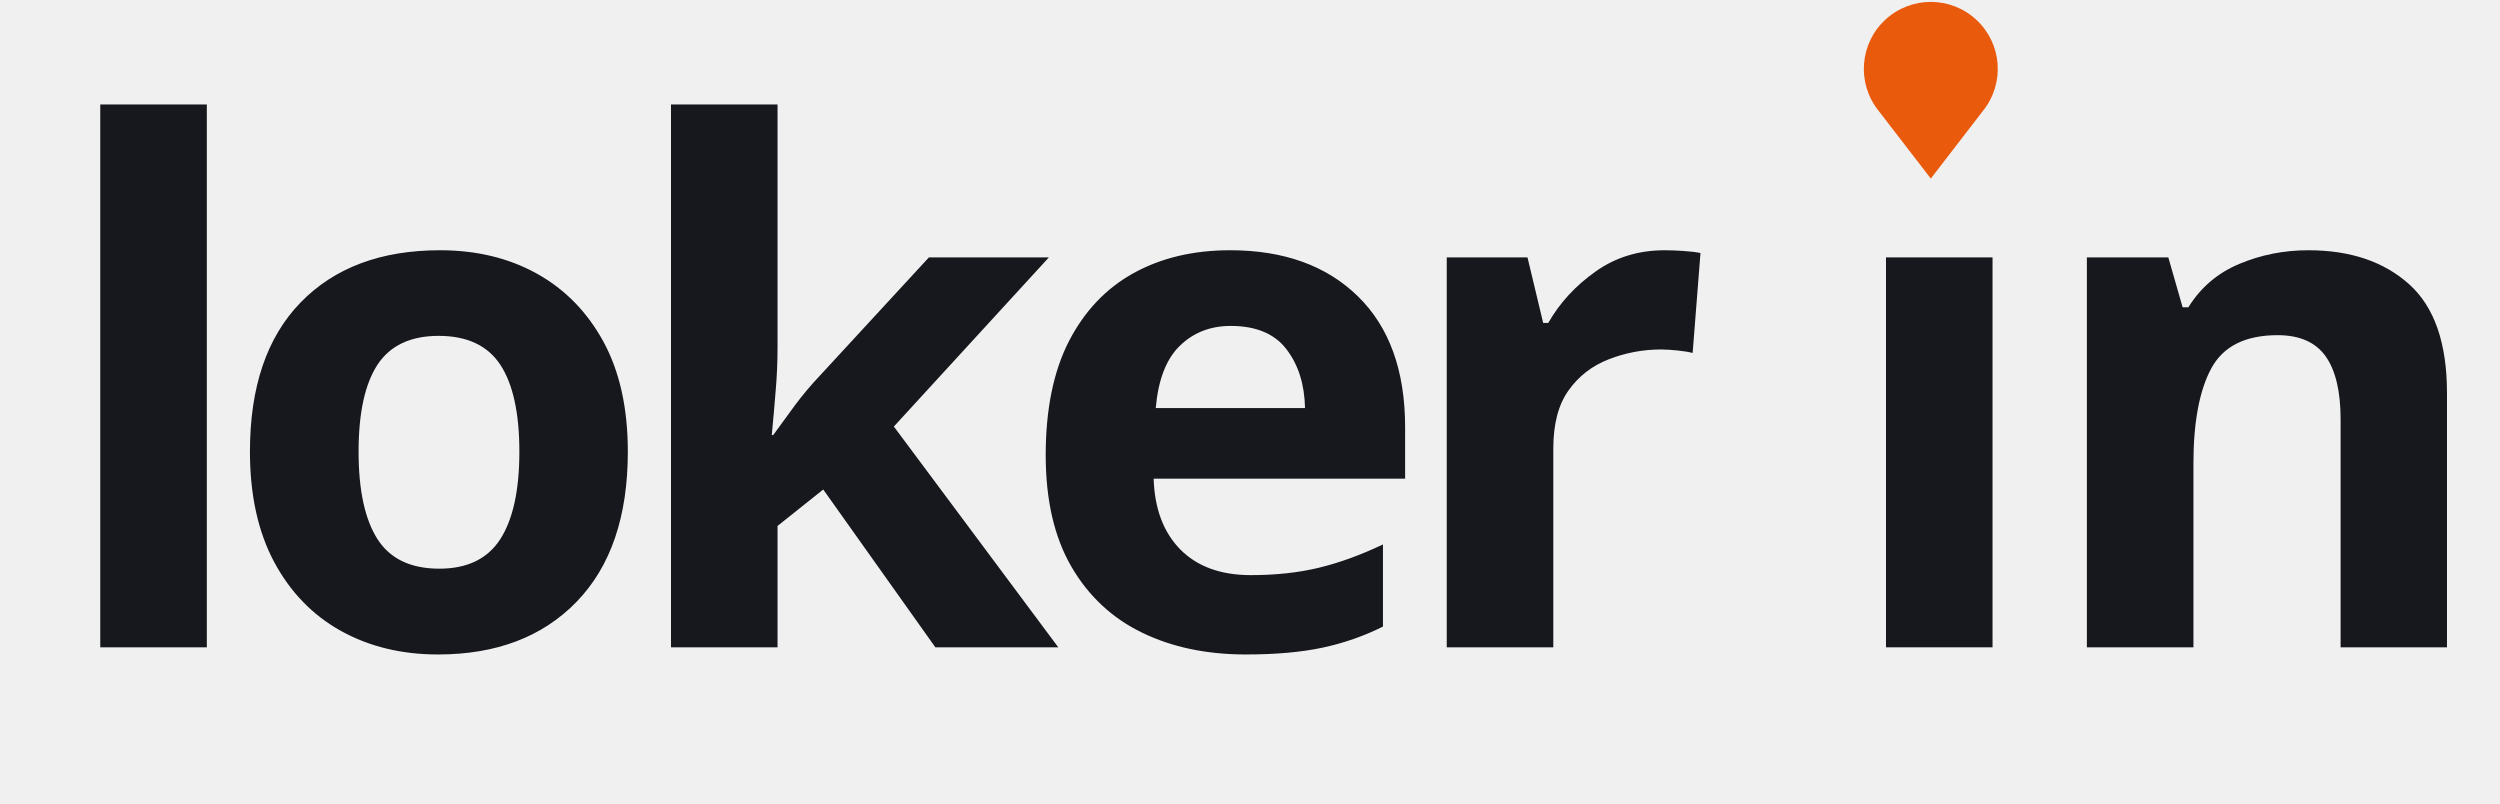
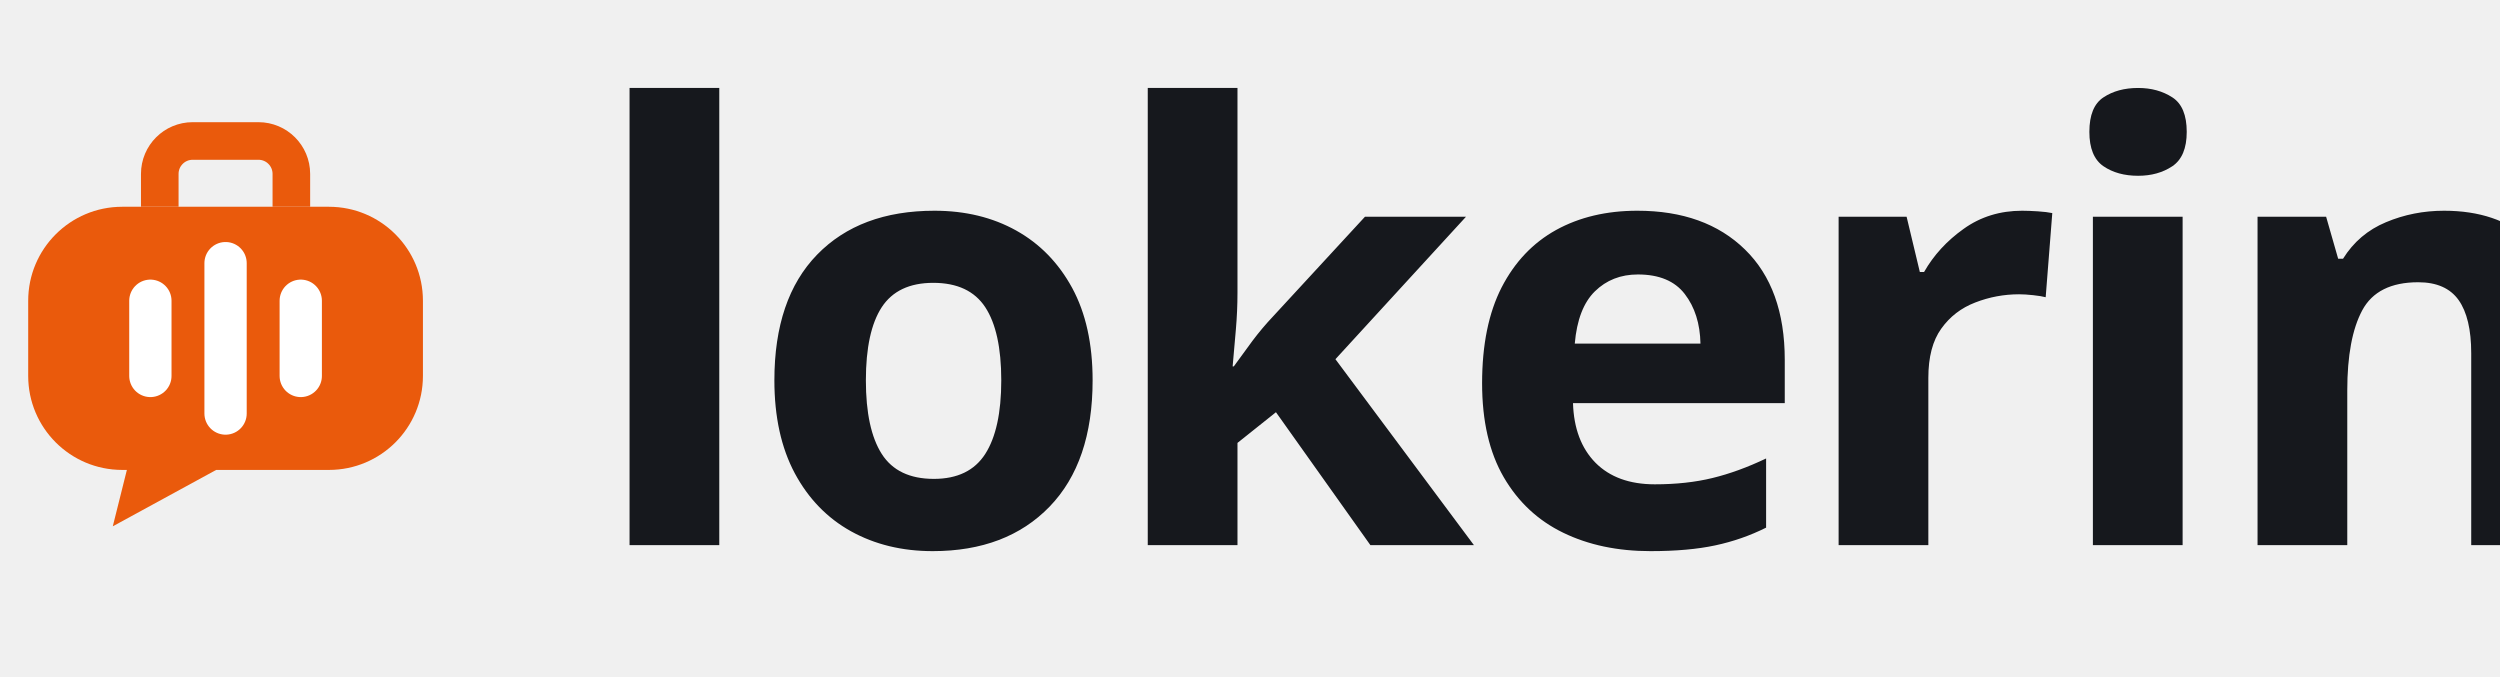
- <svg xmlns="http://www.w3.org/2000/svg" viewBox="0 0 224 72" role="img" aria-labelledby="title">
-   <g fill="#16181D" font-family="Plus Jakarta Sans, sans-serif" font-size="64" font-weight="800">
-     <text x="4" y="58" letter-spacing="-4" textLength="160" lengthAdjust="spacingAndGlyphs">loker</text>
-     <text x="164" y="58" textLength="18" lengthAdjust="spacingAndGlyphs">ı</text>
-     <text x="182" y="58" textLength="38" lengthAdjust="spacingAndGlyphs">n</text>
+ <svg xmlns="http://www.w3.org/2000/svg" viewBox="0 0 266 72" role="img" aria-labelledby="title">
+   <g transform="translate(0 10)">
+     <path d="M17 12V8.5A3.5 3.5 0 0 1 20.5 5h7A3.5 3.5 0 0 1 31 8.5V12" fill="none" stroke="#EA5A0C" stroke-width="4" />
+     <path d="M13 12h22a10 10 0 0 1 10 10v8a10 10 0 0 1-10 10H23l-11 6 1.5-6H13A10 10 0 0 1 3 30v-8a10 10 0 0 1 10-10Z" fill="#EA5A0C" />
+     <path d="M16 22v8M24 18v16M32 22v8" stroke="#FFFFFF" stroke-width="4.5" stroke-linecap="round" />
  </g>
-   <path d="m173 16-4.7-6.1a6 6 0 1 1 9.4 0Z" fill="#EA5A0C" />
+   <text x="62" y="58" fill="#16181D" font-family="Plus Jakarta Sans, sans-serif" font-size="64" font-weight="800" letter-spacing="-2">lokerin</text>
</svg>
